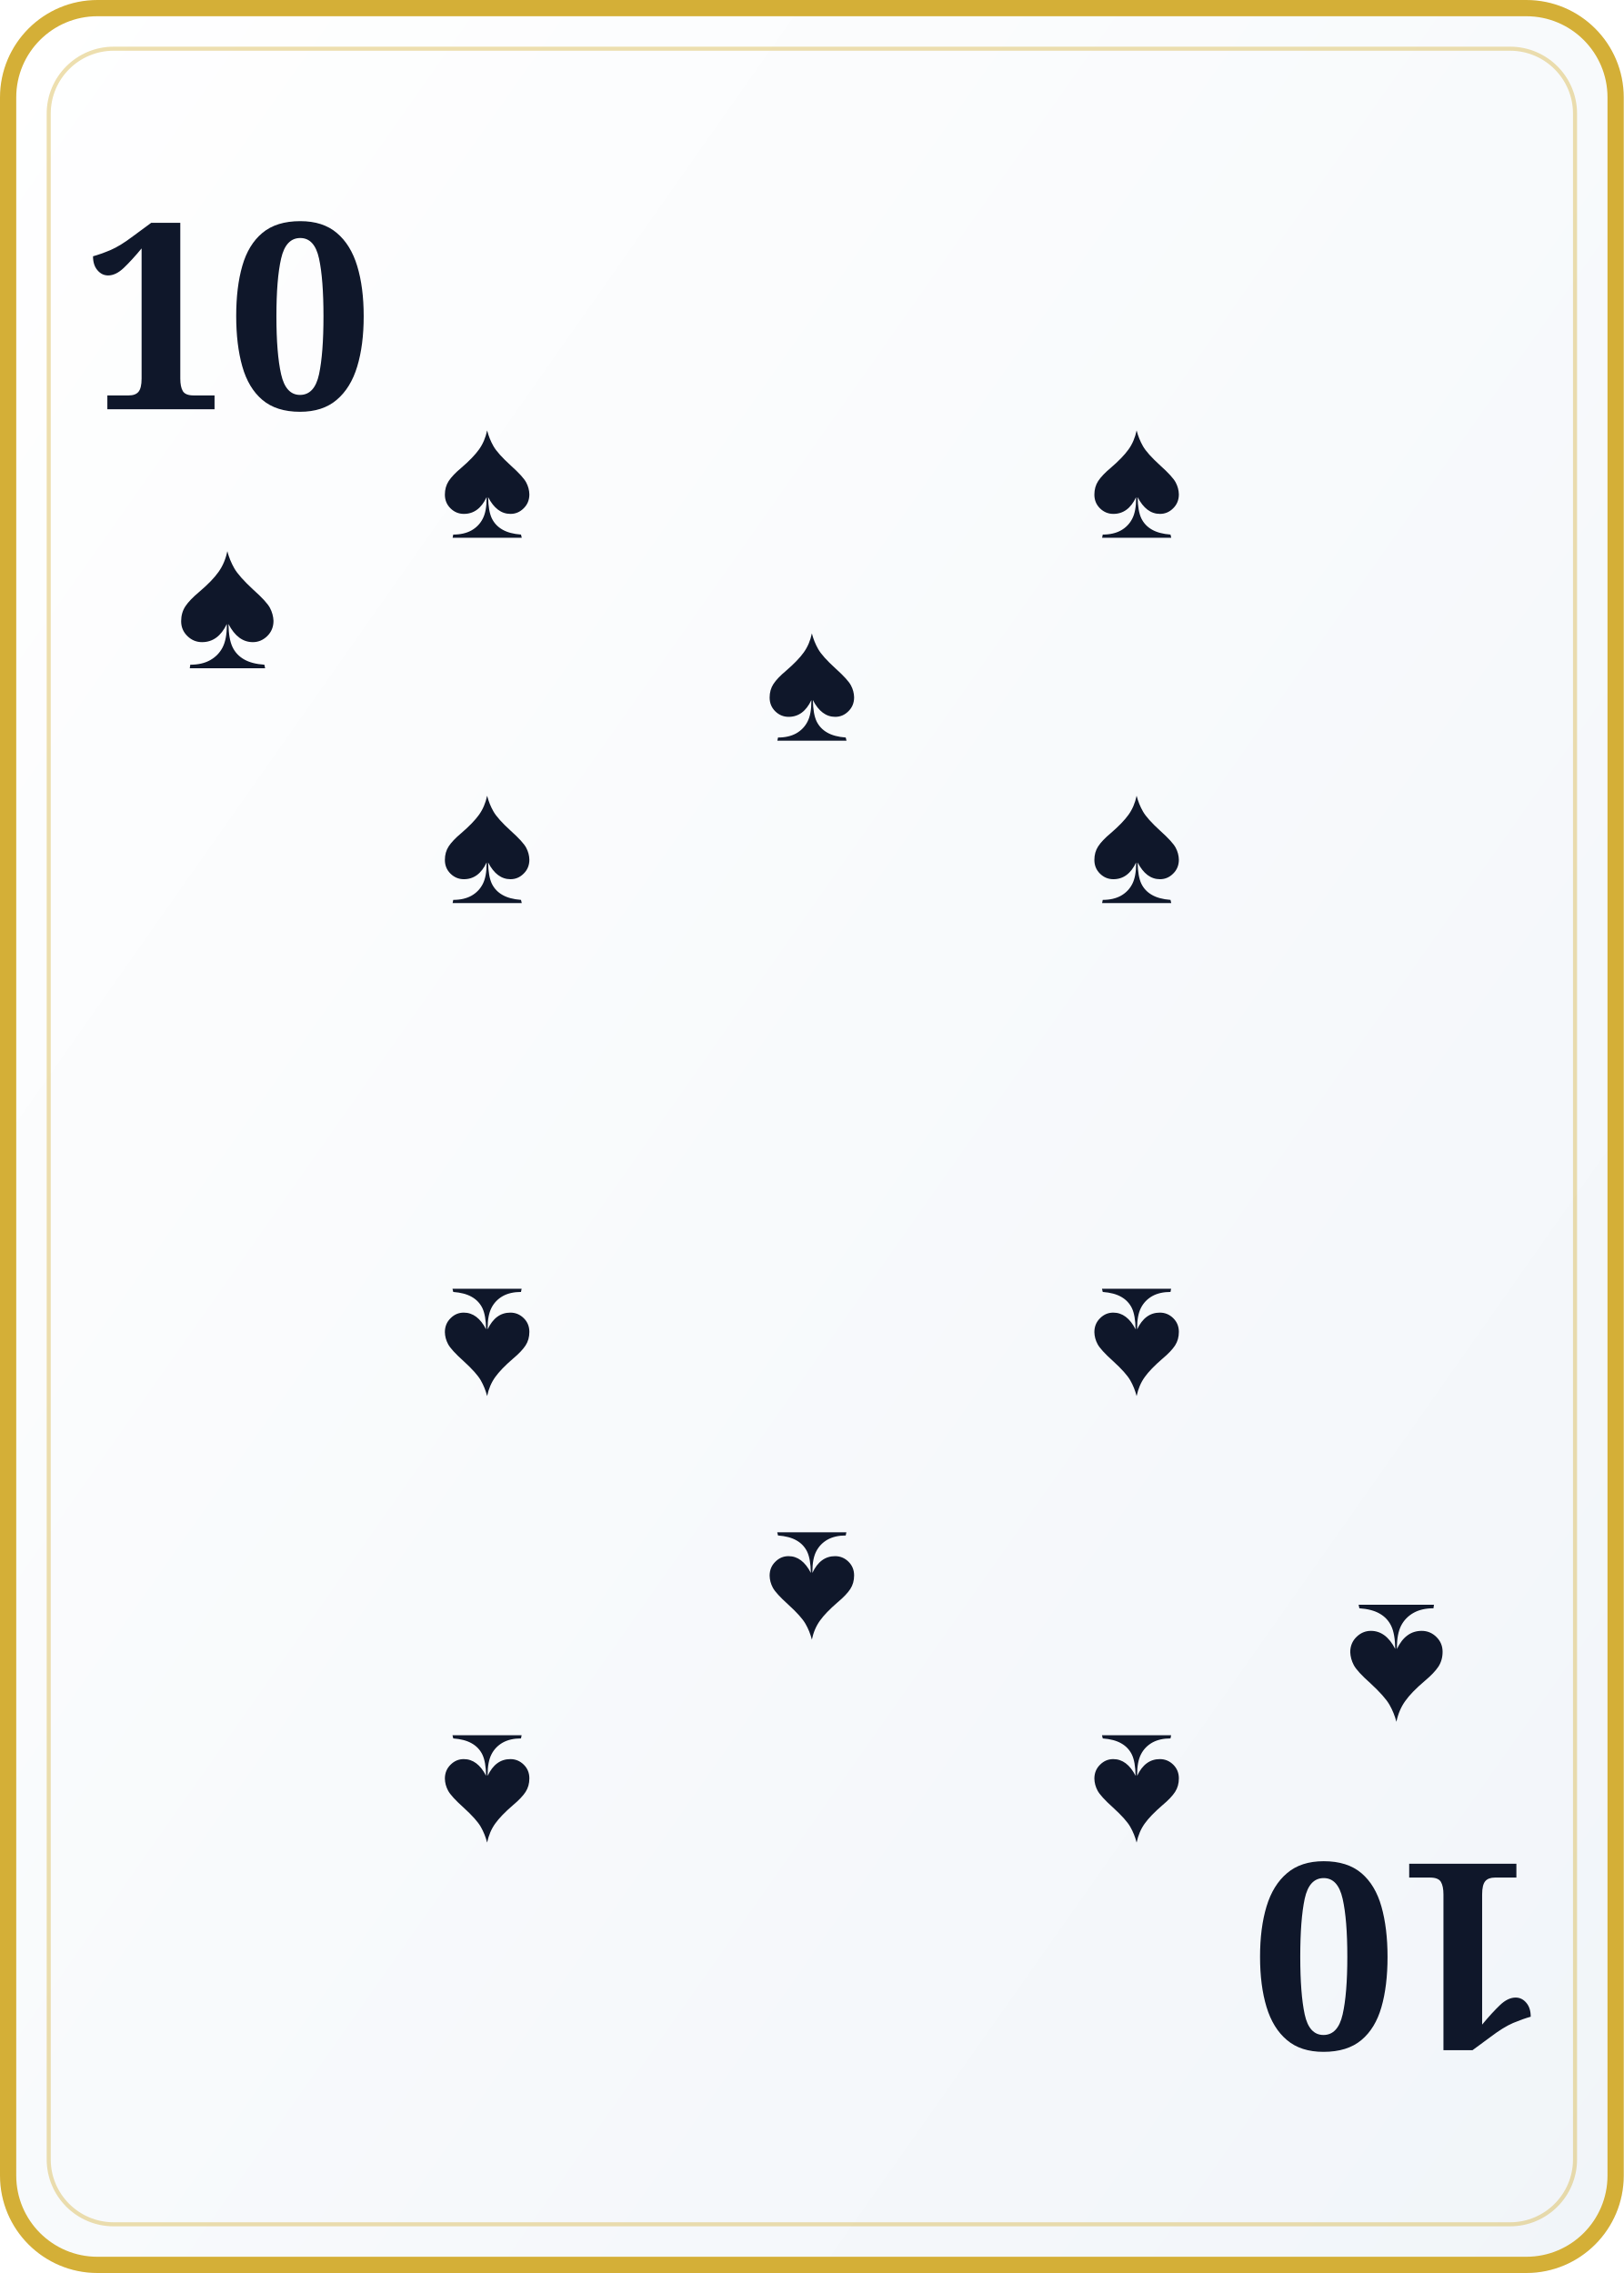
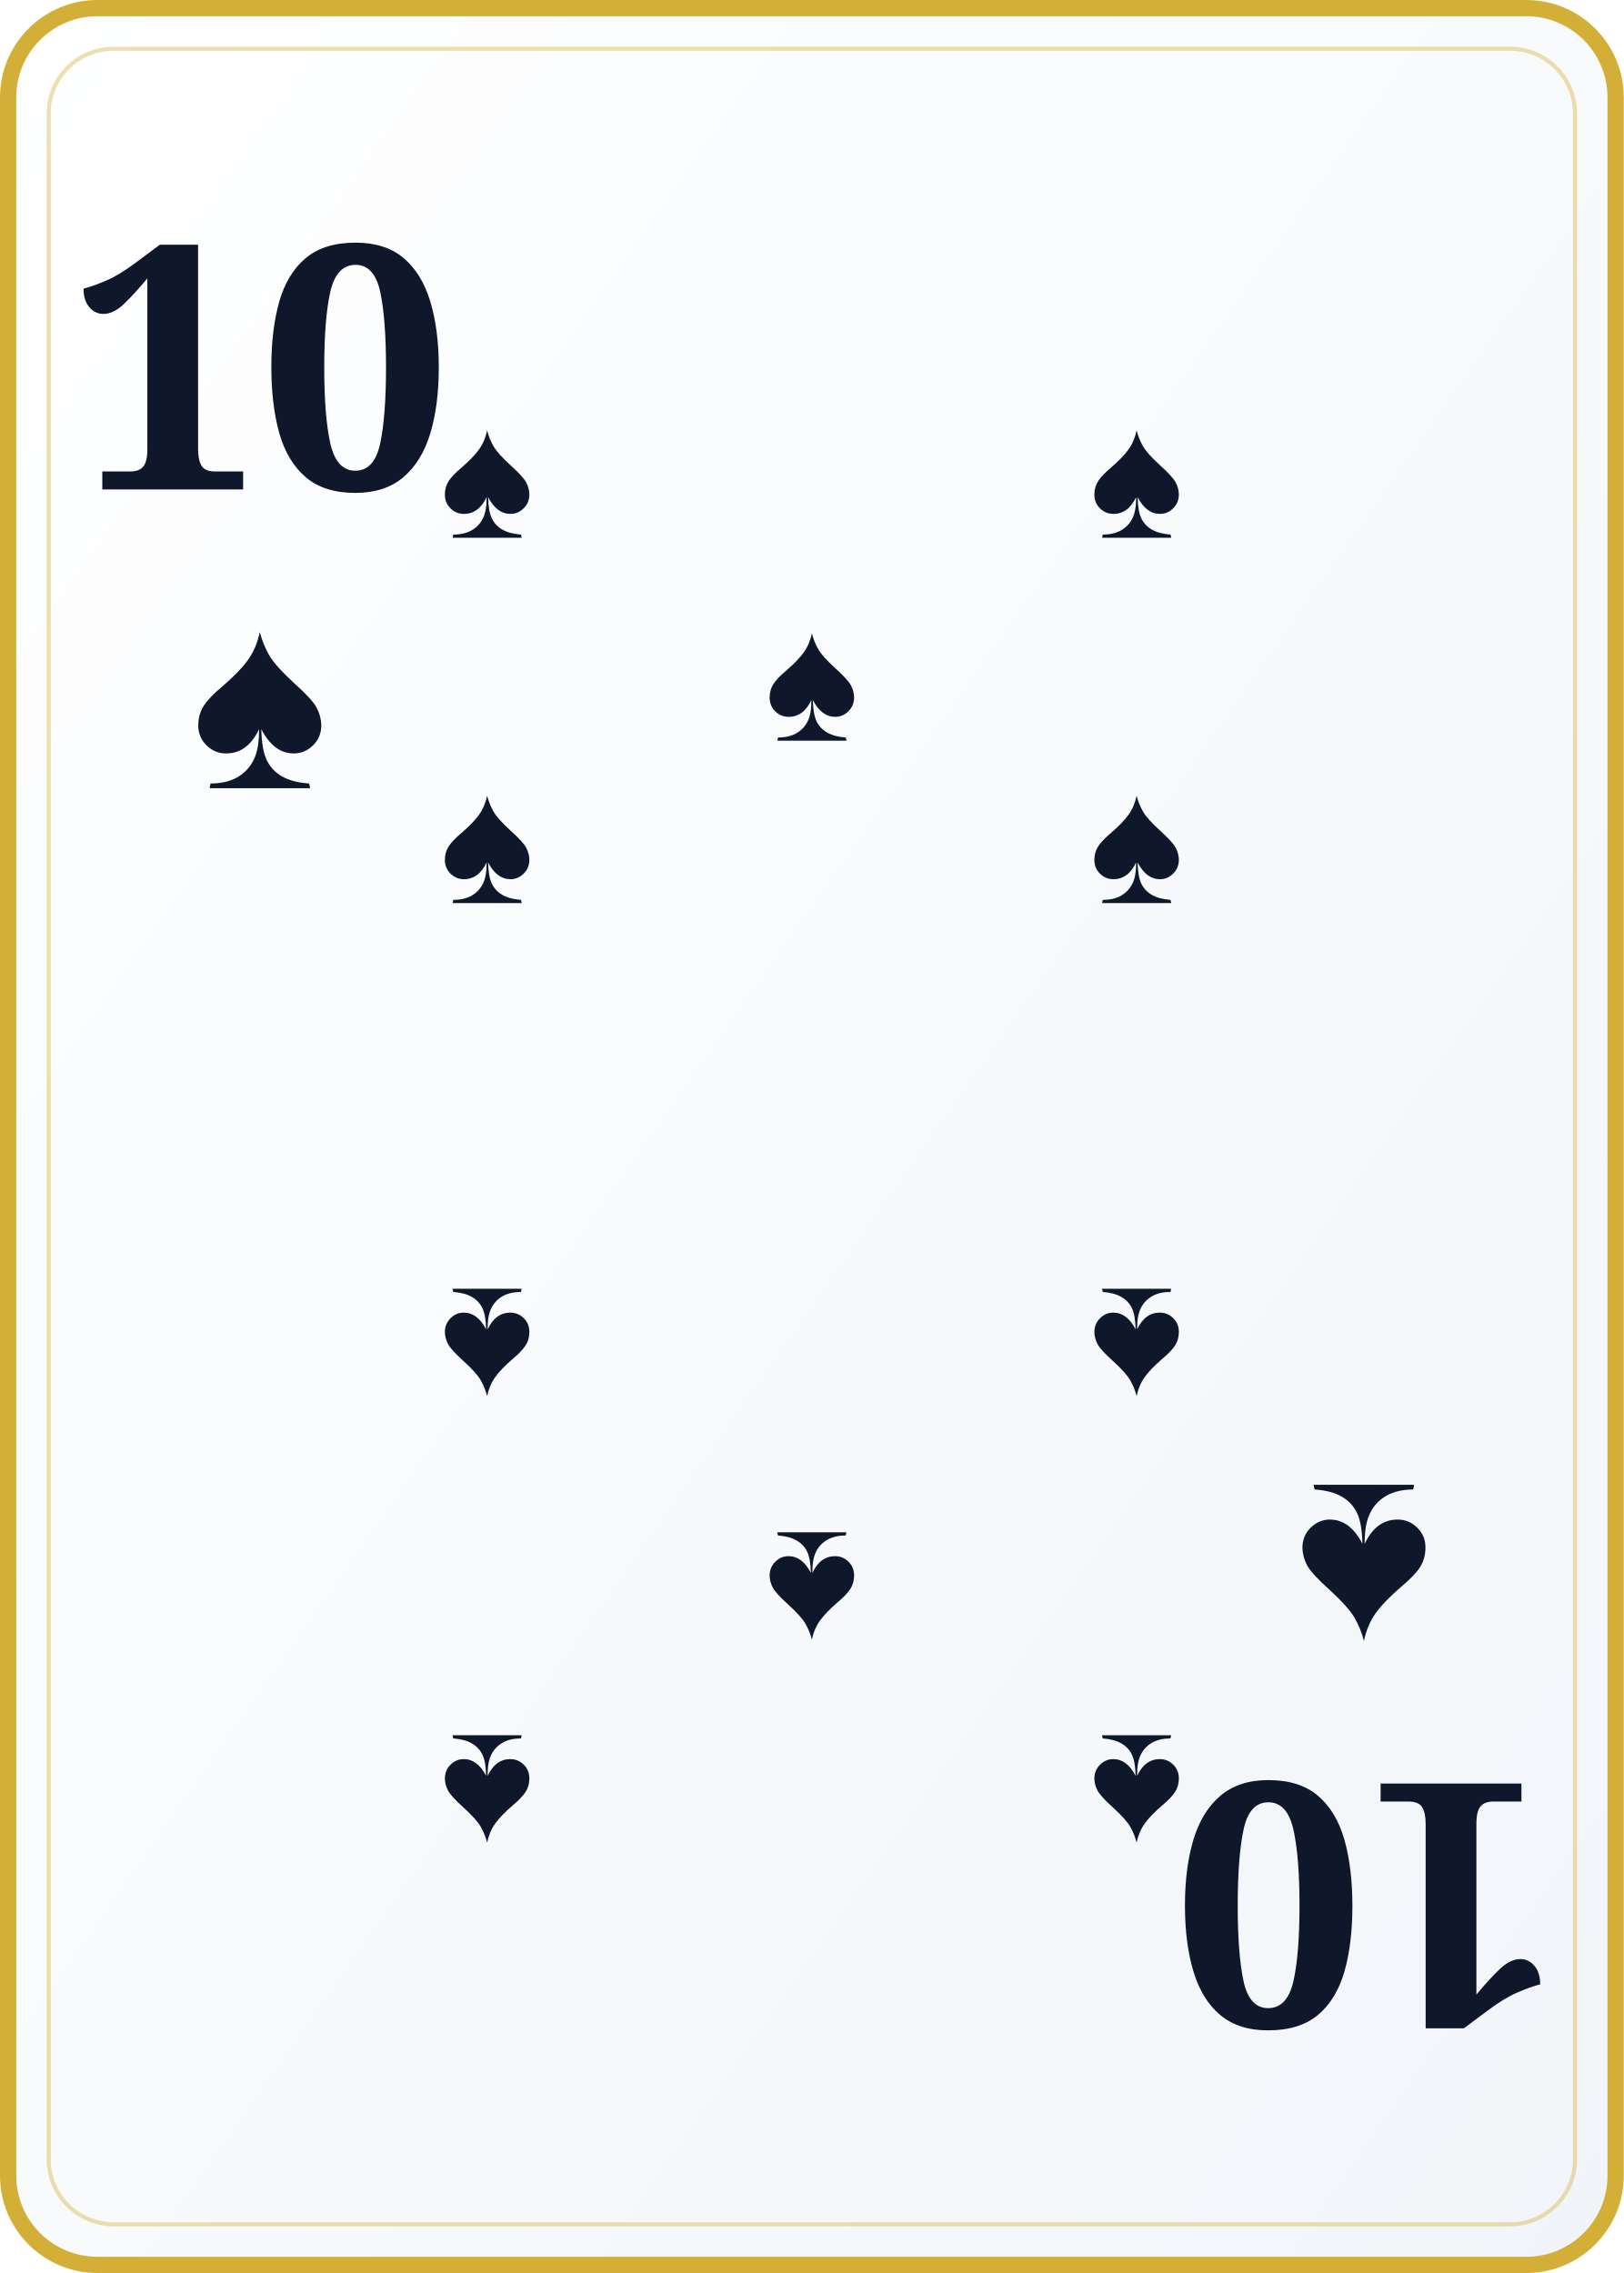
<svg xmlns="http://www.w3.org/2000/svg" viewBox="0 0 200 280" width="200" height="280">
  <defs>
    <linearGradient id="cardBg" x1="0%" y1="0%" x2="100%" y2="100%">
      <stop offset="0%" style="stop-color:#ffffff" />
      <stop offset="100%" style="stop-color:#f1f5f9" />
    </linearGradient>
  </defs>
  <rect width="200" height="280" rx="12" fill="url(#cardBg)" />
  <rect x="1" y="1" width="198" height="278" rx="11" fill="none" stroke="#d4af37" stroke-width="2" />
  <rect x="6" y="6" width="188" height="268" rx="8" fill="none" stroke="#d4af37" stroke-width="0.5" opacity="0.4" />
-   <text x="28" y="38" font-family="Georgia,serif" font-size="32" font-weight="900" fill="#0f172a" text-anchor="middle" dominant-baseline="central">10</text>
-   <text x="28" y="74" font-family="Arial,sans-serif" font-size="24" fill="#0f172a" text-anchor="middle" dominant-baseline="central">♠</text>
-   <text x="172" y="242" font-family="Georgia,serif" font-size="32" font-weight="900" fill="#0f172a" text-anchor="middle" dominant-baseline="central" transform="rotate(180,172,242)">10</text>
-   <text x="172" y="206" font-family="Arial,sans-serif" font-size="24" fill="#0f172a" text-anchor="middle" dominant-baseline="central" transform="rotate(180,172,206)">♠</text>
+   <text x="32" y="44" font-family="Georgia,serif" font-size="42" font-weight="900" fill="#0f172a" text-anchor="middle" dominant-baseline="central">10</text>
+   <text x="32" y="86" font-family="Arial,sans-serif" font-size="32" fill="#0f172a" text-anchor="middle" dominant-baseline="central">♠</text>
+   <text x="168" y="236" font-family="Georgia,serif" font-size="42" font-weight="900" fill="#0f172a" text-anchor="middle" dominant-baseline="central" transform="rotate(180,168,236)">10</text>
+   <text x="168" y="194" font-family="Arial,sans-serif" font-size="32" fill="#0f172a" text-anchor="middle" dominant-baseline="central" transform="rotate(180,168,194)">♠</text>
  <text x="60" y="60" font-family="Arial,sans-serif" font-size="22" fill="#0f172a" text-anchor="middle" dominant-baseline="middle">♠</text>
  <text x="140" y="60" font-family="Arial,sans-serif" font-size="22" fill="#0f172a" text-anchor="middle" dominant-baseline="middle">♠</text>
  <text x="60" y="105" font-family="Arial,sans-serif" font-size="22" fill="#0f172a" text-anchor="middle" dominant-baseline="middle">♠</text>
  <text x="140" y="105" font-family="Arial,sans-serif" font-size="22" fill="#0f172a" text-anchor="middle" dominant-baseline="middle">♠</text>
  <text x="100" y="85" font-family="Arial,sans-serif" font-size="22" fill="#0f172a" text-anchor="middle" dominant-baseline="middle">♠</text>
  <text x="60" y="165" font-family="Arial,sans-serif" font-size="22" fill="#0f172a" text-anchor="middle" dominant-baseline="middle" transform="rotate(180,60,165)">♠</text>
  <text x="140" y="165" font-family="Arial,sans-serif" font-size="22" fill="#0f172a" text-anchor="middle" dominant-baseline="middle" transform="rotate(180,140,165)">♠</text>
  <text x="100" y="195" font-family="Arial,sans-serif" font-size="22" fill="#0f172a" text-anchor="middle" dominant-baseline="middle" transform="rotate(180,100,195)">♠</text>
  <text x="60" y="220" font-family="Arial,sans-serif" font-size="22" fill="#0f172a" text-anchor="middle" dominant-baseline="middle" transform="rotate(180,60,220)">♠</text>
  <text x="140" y="220" font-family="Arial,sans-serif" font-size="22" fill="#0f172a" text-anchor="middle" dominant-baseline="middle" transform="rotate(180,140,220)">♠</text>
</svg>
